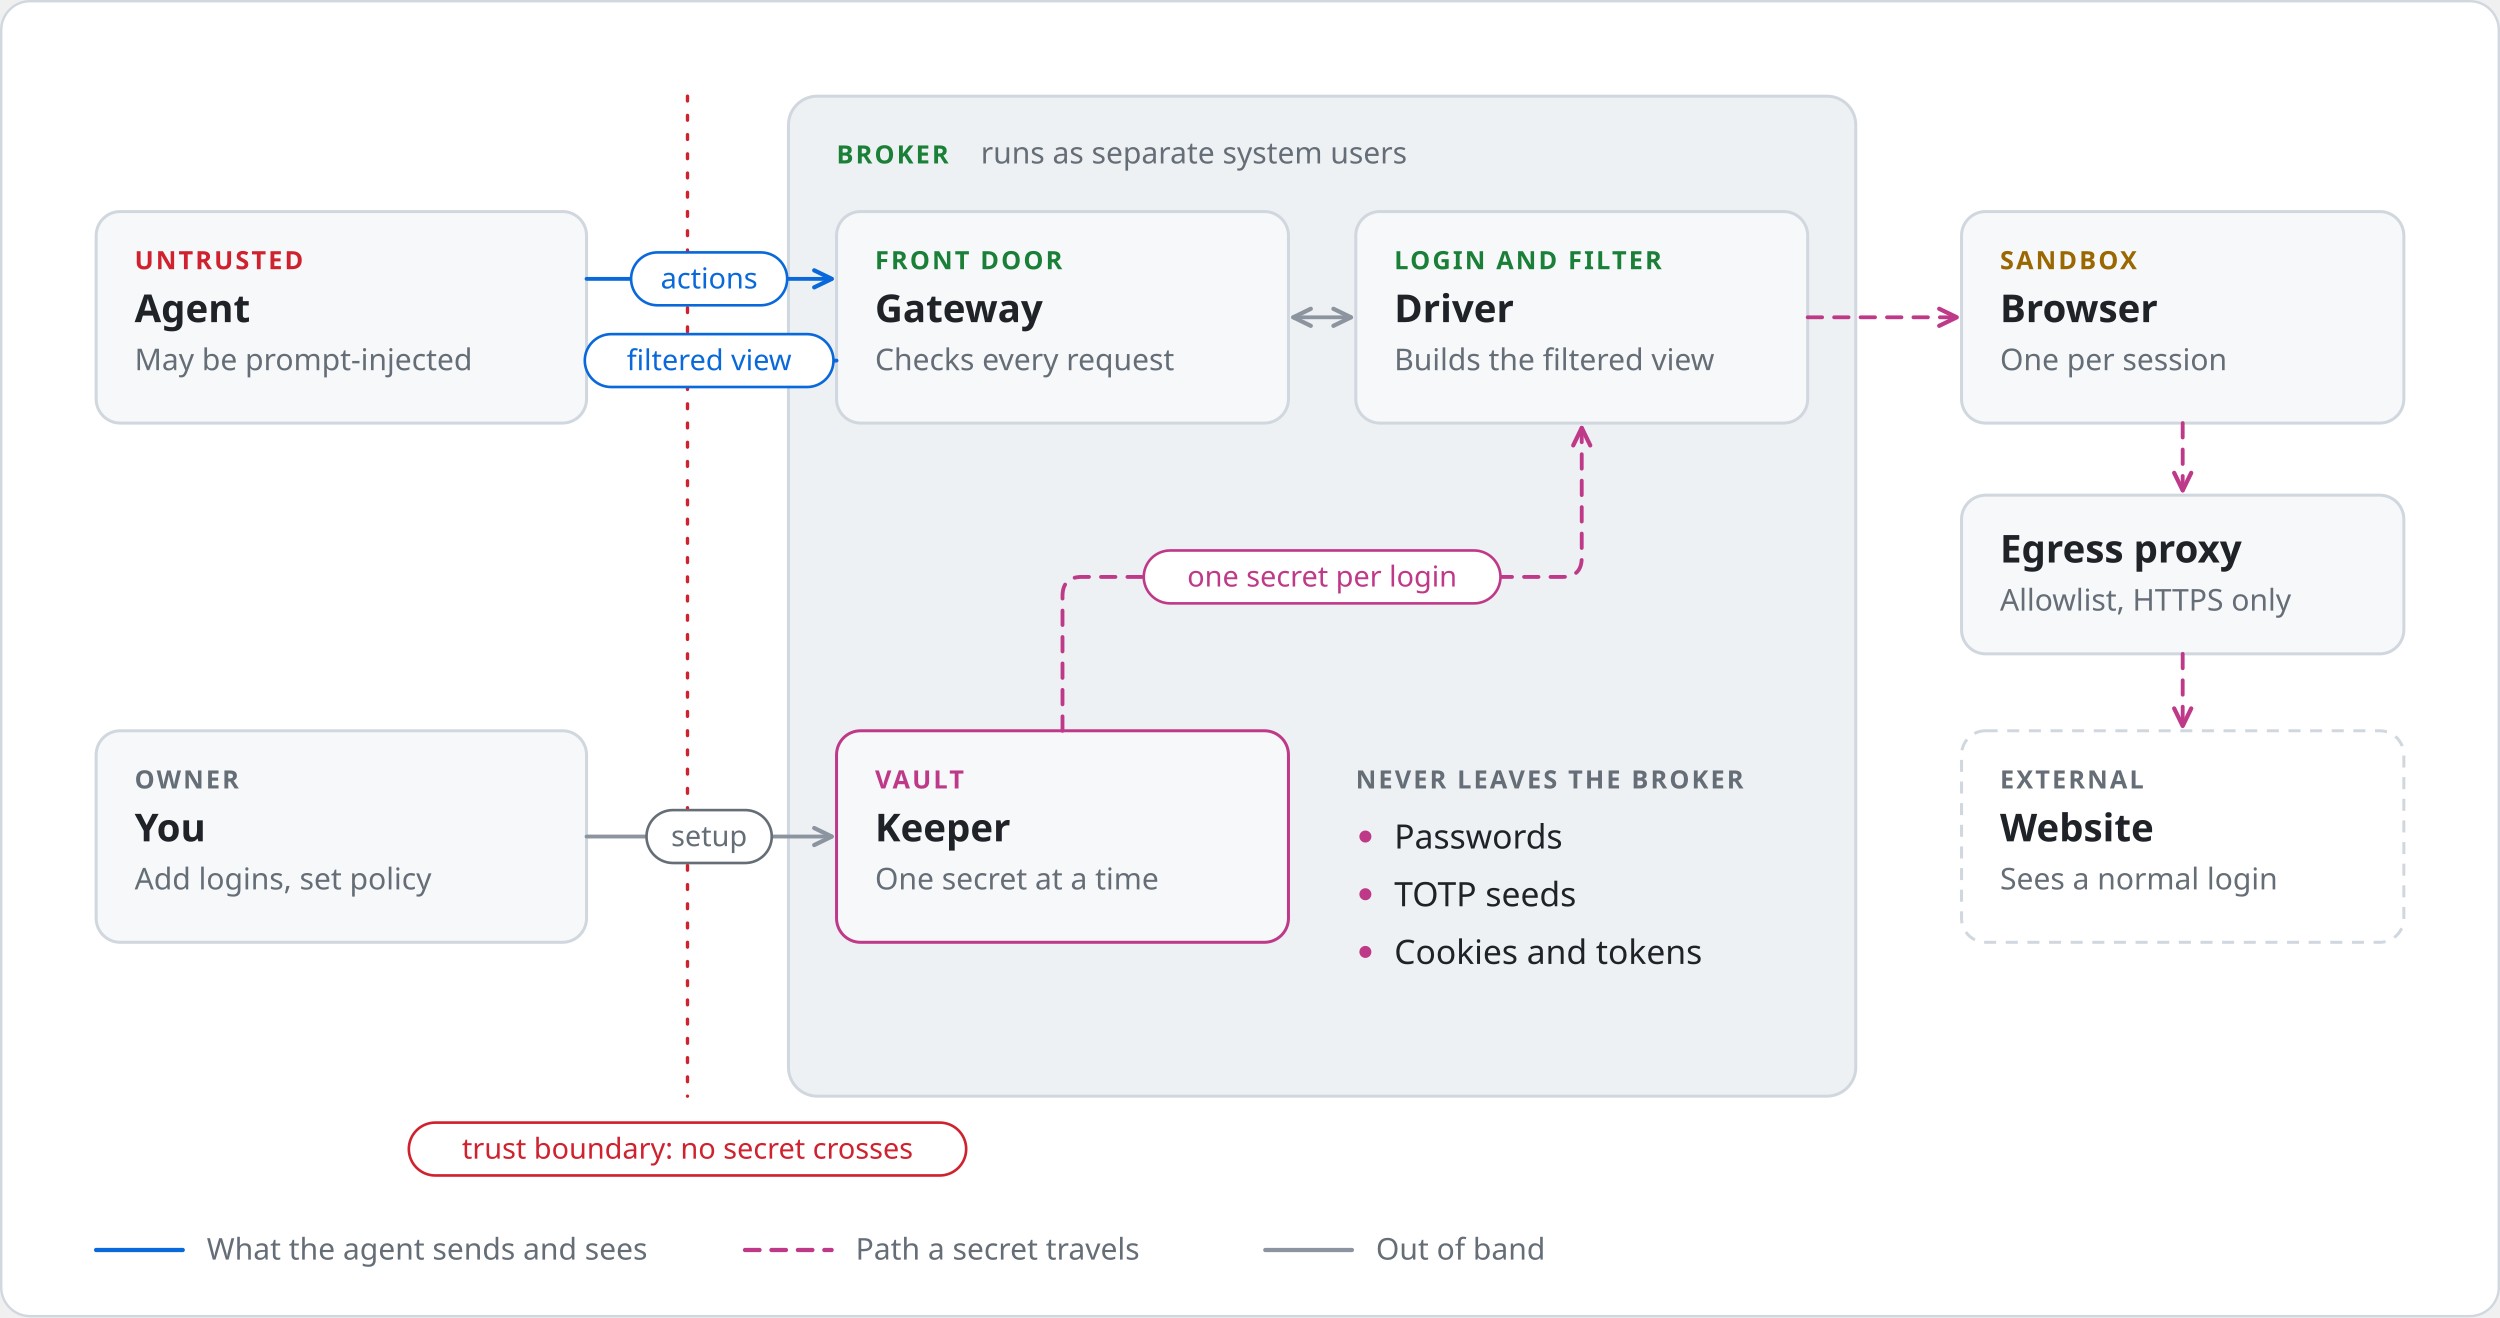
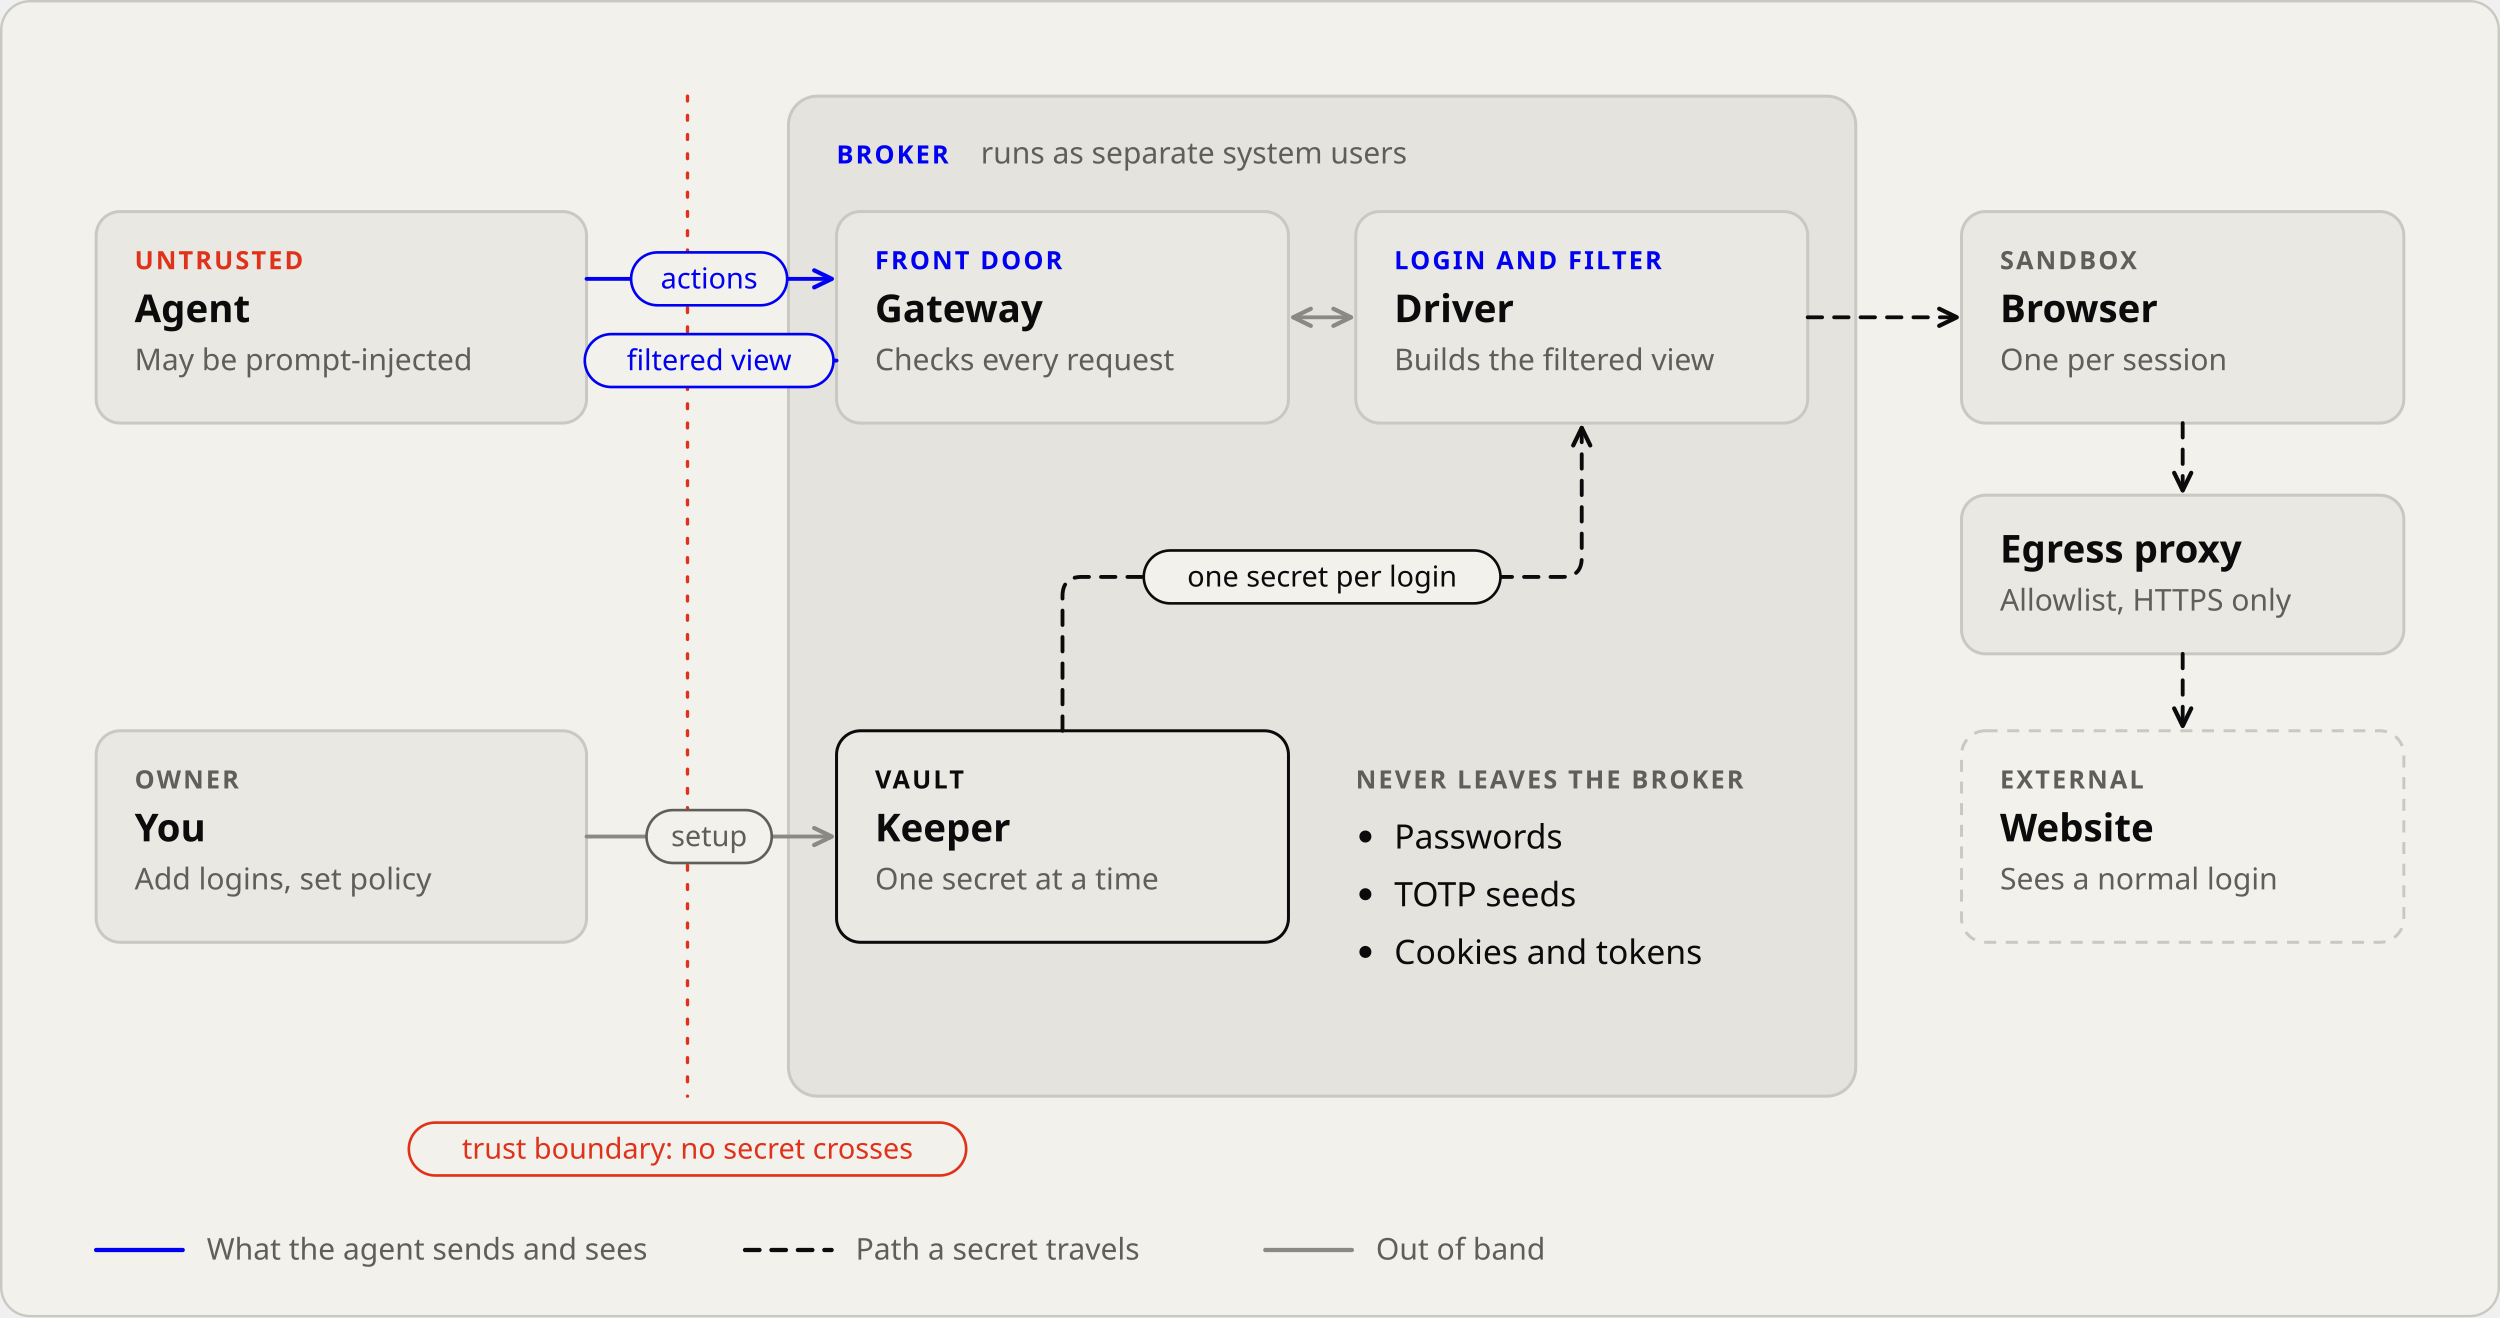
<svg xmlns="http://www.w3.org/2000/svg" viewBox="0 0 1040 548" width="1040" role="img" aria-label="Architecture: the agent talks only to the gateway. Secrets travel from keeper to driver to browser to website and never cross the trust boundary.">
  <defs>
    <marker id="abf3989" viewBox="0 0 10 10" refX="8.6" refY="5" markerWidth="6.5" markerHeight="6.5" orient="auto-start-reverse">
-       <path d="M1.6 1.6L8.6 5L1.6 8.4" fill="none" stroke="#bf3989" stroke-width="1.7" stroke-linecap="round" stroke-linejoin="round" />
+       <path d="M1.6 1.6L8.6 5L1.6 8.4" fill="none" stroke="#0b0b0c" stroke-width="1.7" stroke-linecap="round" stroke-linejoin="round" />
    </marker>
    <marker id="a0969da" viewBox="0 0 10 10" refX="8.6" refY="5" markerWidth="6.5" markerHeight="6.5" orient="auto-start-reverse">
-       <path d="M1.6 1.6L8.6 5L1.6 8.4" fill="none" stroke="#0969da" stroke-width="1.7" stroke-linecap="round" stroke-linejoin="round" />
+       <path d="M1.6 1.6L8.6 5L1.6 8.4" fill="none" stroke="#0000f2" stroke-width="1.7" stroke-linecap="round" stroke-linejoin="round" />
    </marker>
    <marker id="a1a7f37" viewBox="0 0 10 10" refX="8.6" refY="5" markerWidth="6.5" markerHeight="6.5" orient="auto-start-reverse">
-       <path d="M1.6 1.6L8.6 5L1.6 8.4" fill="none" stroke="#1a7f37" stroke-width="1.7" stroke-linecap="round" stroke-linejoin="round" />
+       <path d="M1.6 1.6L8.6 5L1.6 8.4" fill="none" stroke="#0000f2" stroke-width="1.7" stroke-linecap="round" stroke-linejoin="round" />
    </marker>
    <marker id="a9a6700" viewBox="0 0 10 10" refX="8.6" refY="5" markerWidth="6.5" markerHeight="6.5" orient="auto-start-reverse">
-       <path d="M1.6 1.6L8.6 5L1.6 8.4" fill="none" stroke="#9a6700" stroke-width="1.7" stroke-linecap="round" stroke-linejoin="round" />
+       <path d="M1.6 1.6L8.6 5L1.6 8.4" fill="none" stroke="#5f5e59" stroke-width="1.7" stroke-linecap="round" stroke-linejoin="round" />
    </marker>
    <marker id="acf222e" viewBox="0 0 10 10" refX="8.6" refY="5" markerWidth="6.5" markerHeight="6.5" orient="auto-start-reverse">
-       <path d="M1.6 1.6L8.6 5L1.6 8.4" fill="none" stroke="#cf222e" stroke-width="1.7" stroke-linecap="round" stroke-linejoin="round" />
+       <path d="M1.6 1.6L8.6 5L1.6 8.4" fill="none" stroke="#e0321a" stroke-width="1.7" stroke-linecap="round" stroke-linejoin="round" />
    </marker>
    <marker id="a8c959f" viewBox="0 0 10 10" refX="8.6" refY="5" markerWidth="6.5" markerHeight="6.5" orient="auto-start-reverse">
-       <path d="M1.6 1.6L8.6 5L1.6 8.4" fill="none" stroke="#8c959f" stroke-width="1.7" stroke-linecap="round" stroke-linejoin="round" />
+       <path d="M1.6 1.6L8.6 5L1.6 8.4" fill="none" stroke="#8a8983" stroke-width="1.7" stroke-linecap="round" stroke-linejoin="round" />
    </marker>
    <marker id="a656d76" viewBox="0 0 10 10" refX="8.6" refY="5" markerWidth="6.5" markerHeight="6.5" orient="auto-start-reverse">
-       <path d="M1.6 1.6L8.6 5L1.6 8.4" fill="none" stroke="#656d76" stroke-width="1.7" stroke-linecap="round" stroke-linejoin="round" />
+       <path d="M1.6 1.6L8.6 5L1.6 8.4" fill="none" stroke="#5f5e59" stroke-width="1.7" stroke-linecap="round" stroke-linejoin="round" />
    </marker>
  </defs>
-   <rect x="0.5" y="0.5" width="1039" height="547" rx="12" fill="#ffffff" stroke="#d0d7de" />
-   <rect x="328" y="40" width="444" height="416" rx="12" fill="#eef1f4" stroke="#d0d7de" stroke-width="1.25" />
-   <text x="348" y="68" font-family="-apple-system, BlinkMacSystemFont, 'Segoe UI', 'Noto Sans', Helvetica, Arial, sans-serif" font-size="10.5" fill="#1a7f37" text-anchor="start" font-weight="600" letter-spacing="0.9">BROKER</text>
-   <text x="408" y="68" font-family="-apple-system, BlinkMacSystemFont, 'Segoe UI', 'Noto Sans', Helvetica, Arial, sans-serif" font-size="12.5" fill="#656d76" text-anchor="start" font-weight="400">runs as separate system users</text>
-   <rect x="40" y="88" width="204" height="88" rx="10" fill="#f6f8fa" stroke="#d0d7de" stroke-width="1.25" />
-   <text x="56" y="112" font-family="-apple-system, BlinkMacSystemFont, 'Segoe UI', 'Noto Sans', Helvetica, Arial, sans-serif" font-size="10.5" fill="#cf222e" text-anchor="start" font-weight="600" letter-spacing="0.9">UNTRUSTED</text>
-   <text x="56" y="134" font-family="-apple-system, BlinkMacSystemFont, 'Segoe UI', 'Noto Sans', Helvetica, Arial, sans-serif" font-size="16" fill="#1f2328" text-anchor="start" font-weight="600">Agent</text>
-   <text x="56" y="154" font-family="-apple-system, BlinkMacSystemFont, 'Segoe UI', 'Noto Sans', Helvetica, Arial, sans-serif" font-size="12.5" fill="#656d76" text-anchor="start" font-weight="400">May be prompt-injected</text>
-   <rect x="40" y="304" width="204" height="88" rx="10" fill="#f6f8fa" stroke="#d0d7de" stroke-width="1.25" />
-   <text x="56" y="328" font-family="-apple-system, BlinkMacSystemFont, 'Segoe UI', 'Noto Sans', Helvetica, Arial, sans-serif" font-size="10.5" fill="#656d76" text-anchor="start" font-weight="600" letter-spacing="0.9">OWNER</text>
-   <text x="56" y="350" font-family="-apple-system, BlinkMacSystemFont, 'Segoe UI', 'Noto Sans', Helvetica, Arial, sans-serif" font-size="16" fill="#1f2328" text-anchor="start" font-weight="600">You</text>
-   <text x="56" y="370" font-family="-apple-system, BlinkMacSystemFont, 'Segoe UI', 'Noto Sans', Helvetica, Arial, sans-serif" font-size="12.5" fill="#656d76" text-anchor="start" font-weight="400">Add logins, set policy</text>
-   <rect x="348" y="88" width="188" height="88" rx="10" fill="#f6f8fa" stroke="#d0d7de" stroke-width="1.25" />
-   <text x="364" y="112" font-family="-apple-system, BlinkMacSystemFont, 'Segoe UI', 'Noto Sans', Helvetica, Arial, sans-serif" font-size="10.5" fill="#1a7f37" text-anchor="start" font-weight="600" letter-spacing="0.9">FRONT DOOR</text>
-   <text x="364" y="134" font-family="-apple-system, BlinkMacSystemFont, 'Segoe UI', 'Noto Sans', Helvetica, Arial, sans-serif" font-size="16" fill="#1f2328" text-anchor="start" font-weight="600">Gateway</text>
-   <text x="364" y="154" font-family="-apple-system, BlinkMacSystemFont, 'Segoe UI', 'Noto Sans', Helvetica, Arial, sans-serif" font-size="12.5" fill="#656d76" text-anchor="start" font-weight="400">Checks every request</text>
-   <rect x="564" y="88" width="188" height="88" rx="10" fill="#f6f8fa" stroke="#d0d7de" stroke-width="1.25" />
-   <text x="580" y="112" font-family="-apple-system, BlinkMacSystemFont, 'Segoe UI', 'Noto Sans', Helvetica, Arial, sans-serif" font-size="10.5" fill="#1a7f37" text-anchor="start" font-weight="600" letter-spacing="0.9">LOGIN AND FILTER</text>
-   <text x="580" y="134" font-family="-apple-system, BlinkMacSystemFont, 'Segoe UI', 'Noto Sans', Helvetica, Arial, sans-serif" font-size="16" fill="#1f2328" text-anchor="start" font-weight="600">Driver</text>
-   <text x="580" y="154" font-family="-apple-system, BlinkMacSystemFont, 'Segoe UI', 'Noto Sans', Helvetica, Arial, sans-serif" font-size="12.5" fill="#656d76" text-anchor="start" font-weight="400">Builds the filtered view</text>
-   <rect x="348" y="304" width="188" height="88" rx="10" fill="#f6f8fa" stroke="#bf3989" stroke-width="1.25" />
-   <text x="364" y="328" font-family="-apple-system, BlinkMacSystemFont, 'Segoe UI', 'Noto Sans', Helvetica, Arial, sans-serif" font-size="10.5" fill="#bf3989" text-anchor="start" font-weight="600" letter-spacing="0.9">VAULT</text>
-   <text x="364" y="350" font-family="-apple-system, BlinkMacSystemFont, 'Segoe UI', 'Noto Sans', Helvetica, Arial, sans-serif" font-size="16" fill="#1f2328" text-anchor="start" font-weight="600">Keeper</text>
-   <text x="364" y="370" font-family="-apple-system, BlinkMacSystemFont, 'Segoe UI', 'Noto Sans', Helvetica, Arial, sans-serif" font-size="12.5" fill="#656d76" text-anchor="start" font-weight="400">One secret at a time</text>
-   <text x="564" y="328" font-family="-apple-system, BlinkMacSystemFont, 'Segoe UI', 'Noto Sans', Helvetica, Arial, sans-serif" font-size="10.5" fill="#656d76" text-anchor="start" font-weight="600" letter-spacing="0.9">NEVER LEAVES THE BROKER</text>
-   <circle cx="568" cy="348" r="2.5" fill="#bf3989" />
-   <text x="580" y="353" font-family="-apple-system, BlinkMacSystemFont, 'Segoe UI', 'Noto Sans', Helvetica, Arial, sans-serif" font-size="14" fill="#1f2328" text-anchor="start" font-weight="400">Passwords</text>
-   <circle cx="568" cy="372" r="2.5" fill="#bf3989" />
-   <text x="580" y="377" font-family="-apple-system, BlinkMacSystemFont, 'Segoe UI', 'Noto Sans', Helvetica, Arial, sans-serif" font-size="14" fill="#1f2328" text-anchor="start" font-weight="400">TOTP seeds</text>
-   <circle cx="568" cy="396" r="2.5" fill="#bf3989" />
-   <text x="580" y="401" font-family="-apple-system, BlinkMacSystemFont, 'Segoe UI', 'Noto Sans', Helvetica, Arial, sans-serif" font-size="14" fill="#1f2328" text-anchor="start" font-weight="400">Cookies and tokens</text>
-   <rect x="816" y="88" width="184" height="88" rx="10" fill="#f6f8fa" stroke="#d0d7de" stroke-width="1.25" />
-   <text x="832" y="112" font-family="-apple-system, BlinkMacSystemFont, 'Segoe UI', 'Noto Sans', Helvetica, Arial, sans-serif" font-size="10.5" fill="#9a6700" text-anchor="start" font-weight="600" letter-spacing="0.9">SANDBOX</text>
-   <text x="832" y="134" font-family="-apple-system, BlinkMacSystemFont, 'Segoe UI', 'Noto Sans', Helvetica, Arial, sans-serif" font-size="16" fill="#1f2328" text-anchor="start" font-weight="600">Browser</text>
-   <text x="832" y="154" font-family="-apple-system, BlinkMacSystemFont, 'Segoe UI', 'Noto Sans', Helvetica, Arial, sans-serif" font-size="12.5" fill="#656d76" text-anchor="start" font-weight="400">One per session</text>
-   <rect x="816" y="206" width="184" height="66" rx="10" fill="#f6f8fa" stroke="#d0d7de" stroke-width="1.25" />
-   <text x="832" y="234" font-family="-apple-system, BlinkMacSystemFont, 'Segoe UI', 'Noto Sans', Helvetica, Arial, sans-serif" font-size="16" fill="#1f2328" text-anchor="start" font-weight="600">Egress proxy</text>
-   <text x="832" y="254" font-family="-apple-system, BlinkMacSystemFont, 'Segoe UI', 'Noto Sans', Helvetica, Arial, sans-serif" font-size="12.5" fill="#656d76" text-anchor="start" font-weight="400">Allowlist, HTTPS only</text>
-   <rect x="816" y="304" width="184" height="88" rx="10" fill="#ffffff" stroke="#d0d7de" stroke-width="1.25" stroke-dasharray="5 4" />
-   <text x="832" y="328" font-family="-apple-system, BlinkMacSystemFont, 'Segoe UI', 'Noto Sans', Helvetica, Arial, sans-serif" font-size="10.5" fill="#656d76" text-anchor="start" font-weight="600" letter-spacing="0.9">EXTERNAL</text>
-   <text x="832" y="350" font-family="-apple-system, BlinkMacSystemFont, 'Segoe UI', 'Noto Sans', Helvetica, Arial, sans-serif" font-size="16" fill="#1f2328" text-anchor="start" font-weight="600">Website</text>
-   <text x="832" y="370" font-family="-apple-system, BlinkMacSystemFont, 'Segoe UI', 'Noto Sans', Helvetica, Arial, sans-serif" font-size="12.5" fill="#656d76" text-anchor="start" font-weight="400">Sees a normal login</text>
-   <path d="M286 40V456" stroke="#cf222e" stroke-width="1.4" stroke-dasharray="2 6" stroke-linecap="round" />
-   <rect x="170.07" y="467" width="231.86" height="22" rx="11" fill="#ffffff" stroke="#cf222e" stroke-width="1.1" />
-   <text x="286" y="482" font-family="-apple-system, BlinkMacSystemFont, 'Segoe UI', 'Noto Sans', Helvetica, Arial, sans-serif" font-size="12" fill="#cf222e" text-anchor="middle" font-weight="500">trust boundary: no secret crosses</text>
-   <path d="M244 116 L346 116" fill="none" stroke="#0969da" stroke-width="1.6" stroke-linecap="round" marker-end="url(#a0969da)" />
-   <rect x="262.53" y="105" width="64.94" height="22" rx="11" fill="#ffffff" stroke="#0969da" stroke-width="1.1" />
-   <text x="295" y="120" font-family="-apple-system, BlinkMacSystemFont, 'Segoe UI', 'Noto Sans', Helvetica, Arial, sans-serif" font-size="12" fill="#0969da" text-anchor="middle" font-weight="500">actions</text>
-   <path d="M348 150 L246 150" fill="none" stroke="#0969da" stroke-width="1.6" stroke-linecap="round" marker-end="url(#a0969da)" />
-   <rect x="243.27" y="139" width="103.46" height="22" rx="11" fill="#ffffff" stroke="#0969da" stroke-width="1.1" />
-   <text x="295" y="154" font-family="-apple-system, BlinkMacSystemFont, 'Segoe UI', 'Noto Sans', Helvetica, Arial, sans-serif" font-size="12" fill="#0969da" text-anchor="middle" font-weight="500">filtered view</text>
-   <path d="M538 132 L562 132" fill="none" stroke="#8c959f" stroke-width="1.6" stroke-linecap="round" marker-end="url(#a8c959f)" marker-start="url(#a8c959f)" />
-   <path d="M244 348 L346 348" fill="none" stroke="#8c959f" stroke-width="1.6" stroke-linecap="round" marker-end="url(#a8c959f)" />
-   <rect x="268.95" y="337" width="52.1" height="22" rx="11" fill="#ffffff" stroke="#656d76" stroke-width="1.1" />
-   <text x="295" y="352" font-family="-apple-system, BlinkMacSystemFont, 'Segoe UI', 'Noto Sans', Helvetica, Arial, sans-serif" font-size="12" fill="#656d76" text-anchor="middle" font-weight="500">setup</text>
-   <path d="M442 304 L442 248 Q442 240 450 240 L650 240 Q658 240 658 232 L658 178" fill="none" stroke="#bf3989" stroke-width="1.6" stroke-linecap="round" stroke-dasharray="6 5" marker-end="url(#abf3989)" />
-   <rect x="475.8" y="229" width="148.4" height="22" rx="11" fill="#ffffff" stroke="#bf3989" stroke-width="1.1" />
-   <text x="550" y="244" font-family="-apple-system, BlinkMacSystemFont, 'Segoe UI', 'Noto Sans', Helvetica, Arial, sans-serif" font-size="12" fill="#bf3989" text-anchor="middle" font-weight="500">one secret per login</text>
-   <path d="M752 132 L814 132" fill="none" stroke="#bf3989" stroke-width="1.6" stroke-linecap="round" stroke-dasharray="6 5" marker-end="url(#abf3989)" />
-   <path d="M908 176 L908 204" fill="none" stroke="#bf3989" stroke-width="1.6" stroke-linecap="round" stroke-dasharray="6 5" marker-end="url(#abf3989)" />
-   <path d="M908 272 L908 302" fill="none" stroke="#bf3989" stroke-width="1.6" stroke-linecap="round" stroke-dasharray="6 5" marker-end="url(#abf3989)" />
-   <path d="M40 520H76" stroke="#0969da" stroke-width="1.8" stroke-linecap="round" />
-   <text x="86" y="524" font-family="-apple-system, BlinkMacSystemFont, 'Segoe UI', 'Noto Sans', Helvetica, Arial, sans-serif" font-size="12.5" fill="#656d76" text-anchor="start" font-weight="400">What the agent sends and sees</text>
-   <path d="M309.938 520H345.938" stroke="#bf3989" stroke-width="1.8" stroke-linecap="round" stroke-dasharray="6 5" />
-   <text x="355.938" y="524" font-family="-apple-system, BlinkMacSystemFont, 'Segoe UI', 'Noto Sans', Helvetica, Arial, sans-serif" font-size="12.5" fill="#656d76" text-anchor="start" font-weight="400">Path a secret travels</text>
-   <path d="M526.375 520H562.375" stroke="#8c959f" stroke-width="1.8" stroke-linecap="round" />
-   <text x="572.375" y="524" font-family="-apple-system, BlinkMacSystemFont, 'Segoe UI', 'Noto Sans', Helvetica, Arial, sans-serif" font-size="12.5" fill="#656d76" text-anchor="start" font-weight="400">Out of band</text>
+   <rect x="0.5" y="0.5" width="1039" height="547" rx="12" fill="#f2f1ec" stroke="#c9c8c1" />
+   <rect x="328" y="40" width="444" height="416" rx="12" fill="#e4e3dd" stroke="#c9c8c1" stroke-width="1.25" />
+   <text x="348" y="68" font-family="'IBM Plex Sans', -apple-system, BlinkMacSystemFont, 'Segoe UI', 'Noto Sans', Helvetica, Arial, sans-serif" font-size="10.5" fill="#0000f2" text-anchor="start" font-weight="600" letter-spacing="0.9">BROKER</text>
+   <text x="408" y="68" font-family="'IBM Plex Sans', -apple-system, BlinkMacSystemFont, 'Segoe UI', 'Noto Sans', Helvetica, Arial, sans-serif" font-size="12.5" fill="#5f5e59" text-anchor="start" font-weight="400">runs as separate system users</text>
+   <rect x="40" y="88" width="204" height="88" rx="10" fill="#e9e8e2" stroke="#c9c8c1" stroke-width="1.25" />
+   <text x="56" y="112" font-family="'IBM Plex Sans', -apple-system, BlinkMacSystemFont, 'Segoe UI', 'Noto Sans', Helvetica, Arial, sans-serif" font-size="10.5" fill="#e0321a" text-anchor="start" font-weight="600" letter-spacing="0.9">UNTRUSTED</text>
+   <text x="56" y="134" font-family="'IBM Plex Sans', -apple-system, BlinkMacSystemFont, 'Segoe UI', 'Noto Sans', Helvetica, Arial, sans-serif" font-size="16" fill="#0b0b0c" text-anchor="start" font-weight="600">Agent</text>
+   <text x="56" y="154" font-family="'IBM Plex Sans', -apple-system, BlinkMacSystemFont, 'Segoe UI', 'Noto Sans', Helvetica, Arial, sans-serif" font-size="12.5" fill="#5f5e59" text-anchor="start" font-weight="400">May be prompt-injected</text>
+   <rect x="40" y="304" width="204" height="88" rx="10" fill="#e9e8e2" stroke="#c9c8c1" stroke-width="1.25" />
+   <text x="56" y="328" font-family="'IBM Plex Sans', -apple-system, BlinkMacSystemFont, 'Segoe UI', 'Noto Sans', Helvetica, Arial, sans-serif" font-size="10.5" fill="#5f5e59" text-anchor="start" font-weight="600" letter-spacing="0.9">OWNER</text>
+   <text x="56" y="350" font-family="'IBM Plex Sans', -apple-system, BlinkMacSystemFont, 'Segoe UI', 'Noto Sans', Helvetica, Arial, sans-serif" font-size="16" fill="#0b0b0c" text-anchor="start" font-weight="600">You</text>
+   <text x="56" y="370" font-family="'IBM Plex Sans', -apple-system, BlinkMacSystemFont, 'Segoe UI', 'Noto Sans', Helvetica, Arial, sans-serif" font-size="12.5" fill="#5f5e59" text-anchor="start" font-weight="400">Add logins, set policy</text>
+   <rect x="348" y="88" width="188" height="88" rx="10" fill="#e9e8e2" stroke="#c9c8c1" stroke-width="1.25" />
+   <text x="364" y="112" font-family="'IBM Plex Sans', -apple-system, BlinkMacSystemFont, 'Segoe UI', 'Noto Sans', Helvetica, Arial, sans-serif" font-size="10.5" fill="#0000f2" text-anchor="start" font-weight="600" letter-spacing="0.9">FRONT DOOR</text>
+   <text x="364" y="134" font-family="'IBM Plex Sans', -apple-system, BlinkMacSystemFont, 'Segoe UI', 'Noto Sans', Helvetica, Arial, sans-serif" font-size="16" fill="#0b0b0c" text-anchor="start" font-weight="600">Gateway</text>
+   <text x="364" y="154" font-family="'IBM Plex Sans', -apple-system, BlinkMacSystemFont, 'Segoe UI', 'Noto Sans', Helvetica, Arial, sans-serif" font-size="12.5" fill="#5f5e59" text-anchor="start" font-weight="400">Checks every request</text>
+   <rect x="564" y="88" width="188" height="88" rx="10" fill="#e9e8e2" stroke="#c9c8c1" stroke-width="1.25" />
+   <text x="580" y="112" font-family="'IBM Plex Sans', -apple-system, BlinkMacSystemFont, 'Segoe UI', 'Noto Sans', Helvetica, Arial, sans-serif" font-size="10.5" fill="#0000f2" text-anchor="start" font-weight="600" letter-spacing="0.9">LOGIN AND FILTER</text>
+   <text x="580" y="134" font-family="'IBM Plex Sans', -apple-system, BlinkMacSystemFont, 'Segoe UI', 'Noto Sans', Helvetica, Arial, sans-serif" font-size="16" fill="#0b0b0c" text-anchor="start" font-weight="600">Driver</text>
+   <text x="580" y="154" font-family="'IBM Plex Sans', -apple-system, BlinkMacSystemFont, 'Segoe UI', 'Noto Sans', Helvetica, Arial, sans-serif" font-size="12.5" fill="#5f5e59" text-anchor="start" font-weight="400">Builds the filtered view</text>
+   <rect x="348" y="304" width="188" height="88" rx="10" fill="#e9e8e2" stroke="#0b0b0c" stroke-width="1.25" />
+   <text x="364" y="328" font-family="'IBM Plex Sans', -apple-system, BlinkMacSystemFont, 'Segoe UI', 'Noto Sans', Helvetica, Arial, sans-serif" font-size="10.5" fill="#0b0b0c" text-anchor="start" font-weight="600" letter-spacing="0.9">VAULT</text>
+   <text x="364" y="350" font-family="'IBM Plex Sans', -apple-system, BlinkMacSystemFont, 'Segoe UI', 'Noto Sans', Helvetica, Arial, sans-serif" font-size="16" fill="#0b0b0c" text-anchor="start" font-weight="600">Keeper</text>
+   <text x="364" y="370" font-family="'IBM Plex Sans', -apple-system, BlinkMacSystemFont, 'Segoe UI', 'Noto Sans', Helvetica, Arial, sans-serif" font-size="12.5" fill="#5f5e59" text-anchor="start" font-weight="400">One secret at a time</text>
+   <text x="564" y="328" font-family="'IBM Plex Sans', -apple-system, BlinkMacSystemFont, 'Segoe UI', 'Noto Sans', Helvetica, Arial, sans-serif" font-size="10.5" fill="#5f5e59" text-anchor="start" font-weight="600" letter-spacing="0.9">NEVER LEAVES THE BROKER</text>
+   <circle cx="568" cy="348" r="2.5" fill="#0b0b0c" />
+   <text x="580" y="353" font-family="'IBM Plex Sans', -apple-system, BlinkMacSystemFont, 'Segoe UI', 'Noto Sans', Helvetica, Arial, sans-serif" font-size="14" fill="#0b0b0c" text-anchor="start" font-weight="400">Passwords</text>
+   <circle cx="568" cy="372" r="2.5" fill="#0b0b0c" />
+   <text x="580" y="377" font-family="'IBM Plex Sans', -apple-system, BlinkMacSystemFont, 'Segoe UI', 'Noto Sans', Helvetica, Arial, sans-serif" font-size="14" fill="#0b0b0c" text-anchor="start" font-weight="400">TOTP seeds</text>
+   <circle cx="568" cy="396" r="2.5" fill="#0b0b0c" />
+   <text x="580" y="401" font-family="'IBM Plex Sans', -apple-system, BlinkMacSystemFont, 'Segoe UI', 'Noto Sans', Helvetica, Arial, sans-serif" font-size="14" fill="#0b0b0c" text-anchor="start" font-weight="400">Cookies and tokens</text>
+   <rect x="816" y="88" width="184" height="88" rx="10" fill="#e9e8e2" stroke="#c9c8c1" stroke-width="1.25" />
+   <text x="832" y="112" font-family="'IBM Plex Sans', -apple-system, BlinkMacSystemFont, 'Segoe UI', 'Noto Sans', Helvetica, Arial, sans-serif" font-size="10.5" fill="#5f5e59" text-anchor="start" font-weight="600" letter-spacing="0.9">SANDBOX</text>
+   <text x="832" y="134" font-family="'IBM Plex Sans', -apple-system, BlinkMacSystemFont, 'Segoe UI', 'Noto Sans', Helvetica, Arial, sans-serif" font-size="16" fill="#0b0b0c" text-anchor="start" font-weight="600">Browser</text>
+   <text x="832" y="154" font-family="'IBM Plex Sans', -apple-system, BlinkMacSystemFont, 'Segoe UI', 'Noto Sans', Helvetica, Arial, sans-serif" font-size="12.5" fill="#5f5e59" text-anchor="start" font-weight="400">One per session</text>
+   <rect x="816" y="206" width="184" height="66" rx="10" fill="#e9e8e2" stroke="#c9c8c1" stroke-width="1.25" />
+   <text x="832" y="234" font-family="'IBM Plex Sans', -apple-system, BlinkMacSystemFont, 'Segoe UI', 'Noto Sans', Helvetica, Arial, sans-serif" font-size="16" fill="#0b0b0c" text-anchor="start" font-weight="600">Egress proxy</text>
+   <text x="832" y="254" font-family="'IBM Plex Sans', -apple-system, BlinkMacSystemFont, 'Segoe UI', 'Noto Sans', Helvetica, Arial, sans-serif" font-size="12.5" fill="#5f5e59" text-anchor="start" font-weight="400">Allowlist, HTTPS only</text>
+   <rect x="816" y="304" width="184" height="88" rx="10" fill="#f2f1ec" stroke="#c9c8c1" stroke-width="1.25" stroke-dasharray="5 4" />
+   <text x="832" y="328" font-family="'IBM Plex Sans', -apple-system, BlinkMacSystemFont, 'Segoe UI', 'Noto Sans', Helvetica, Arial, sans-serif" font-size="10.5" fill="#5f5e59" text-anchor="start" font-weight="600" letter-spacing="0.9">EXTERNAL</text>
+   <text x="832" y="350" font-family="'IBM Plex Sans', -apple-system, BlinkMacSystemFont, 'Segoe UI', 'Noto Sans', Helvetica, Arial, sans-serif" font-size="16" fill="#0b0b0c" text-anchor="start" font-weight="600">Website</text>
+   <text x="832" y="370" font-family="'IBM Plex Sans', -apple-system, BlinkMacSystemFont, 'Segoe UI', 'Noto Sans', Helvetica, Arial, sans-serif" font-size="12.5" fill="#5f5e59" text-anchor="start" font-weight="400">Sees a normal login</text>
+   <path d="M286 40V456" stroke="#e0321a" stroke-width="1.4" stroke-dasharray="2 6" stroke-linecap="round" />
+   <rect x="170.07" y="467" width="231.86" height="22" rx="11" fill="#f2f1ec" stroke="#e0321a" stroke-width="1.1" />
+   <text x="286" y="482" font-family="'IBM Plex Sans', -apple-system, BlinkMacSystemFont, 'Segoe UI', 'Noto Sans', Helvetica, Arial, sans-serif" font-size="12" fill="#e0321a" text-anchor="middle" font-weight="500">trust boundary: no secret crosses</text>
+   <path d="M244 116 L346 116" fill="none" stroke="#0000f2" stroke-width="1.6" stroke-linecap="round" marker-end="url(#a0969da)" />
+   <rect x="262.53" y="105" width="64.94" height="22" rx="11" fill="#f2f1ec" stroke="#0000f2" stroke-width="1.1" />
+   <text x="295" y="120" font-family="'IBM Plex Sans', -apple-system, BlinkMacSystemFont, 'Segoe UI', 'Noto Sans', Helvetica, Arial, sans-serif" font-size="12" fill="#0000f2" text-anchor="middle" font-weight="500">actions</text>
+   <path d="M348 150 L246 150" fill="none" stroke="#0000f2" stroke-width="1.6" stroke-linecap="round" marker-end="url(#a0969da)" />
+   <rect x="243.27" y="139" width="103.46" height="22" rx="11" fill="#f2f1ec" stroke="#0000f2" stroke-width="1.1" />
+   <text x="295" y="154" font-family="'IBM Plex Sans', -apple-system, BlinkMacSystemFont, 'Segoe UI', 'Noto Sans', Helvetica, Arial, sans-serif" font-size="12" fill="#0000f2" text-anchor="middle" font-weight="500">filtered view</text>
+   <path d="M538 132 L562 132" fill="none" stroke="#8a8983" stroke-width="1.6" stroke-linecap="round" marker-end="url(#a8c959f)" marker-start="url(#a8c959f)" />
+   <path d="M244 348 L346 348" fill="none" stroke="#8a8983" stroke-width="1.6" stroke-linecap="round" marker-end="url(#a8c959f)" />
+   <rect x="268.95" y="337" width="52.1" height="22" rx="11" fill="#f2f1ec" stroke="#5f5e59" stroke-width="1.1" />
+   <text x="295" y="352" font-family="'IBM Plex Sans', -apple-system, BlinkMacSystemFont, 'Segoe UI', 'Noto Sans', Helvetica, Arial, sans-serif" font-size="12" fill="#5f5e59" text-anchor="middle" font-weight="500">setup</text>
+   <path d="M442 304 L442 248 Q442 240 450 240 L650 240 Q658 240 658 232 L658 178" fill="none" stroke="#0b0b0c" stroke-width="1.6" stroke-linecap="round" stroke-dasharray="6 5" marker-end="url(#abf3989)" />
+   <rect x="475.8" y="229" width="148.4" height="22" rx="11" fill="#f2f1ec" stroke="#0b0b0c" stroke-width="1.1" />
+   <text x="550" y="244" font-family="'IBM Plex Sans', -apple-system, BlinkMacSystemFont, 'Segoe UI', 'Noto Sans', Helvetica, Arial, sans-serif" font-size="12" fill="#0b0b0c" text-anchor="middle" font-weight="500">one secret per login</text>
+   <path d="M752 132 L814 132" fill="none" stroke="#0b0b0c" stroke-width="1.6" stroke-linecap="round" stroke-dasharray="6 5" marker-end="url(#abf3989)" />
+   <path d="M908 176 L908 204" fill="none" stroke="#0b0b0c" stroke-width="1.6" stroke-linecap="round" stroke-dasharray="6 5" marker-end="url(#abf3989)" />
+   <path d="M908 272 L908 302" fill="none" stroke="#0b0b0c" stroke-width="1.6" stroke-linecap="round" stroke-dasharray="6 5" marker-end="url(#abf3989)" />
+   <path d="M40 520H76" stroke="#0000f2" stroke-width="1.8" stroke-linecap="round" />
+   <text x="86" y="524" font-family="'IBM Plex Sans', -apple-system, BlinkMacSystemFont, 'Segoe UI', 'Noto Sans', Helvetica, Arial, sans-serif" font-size="12.5" fill="#5f5e59" text-anchor="start" font-weight="400">What the agent sends and sees</text>
+   <path d="M309.938 520H345.938" stroke="#0b0b0c" stroke-width="1.8" stroke-linecap="round" stroke-dasharray="6 5" />
+   <text x="355.938" y="524" font-family="'IBM Plex Sans', -apple-system, BlinkMacSystemFont, 'Segoe UI', 'Noto Sans', Helvetica, Arial, sans-serif" font-size="12.5" fill="#5f5e59" text-anchor="start" font-weight="400">Path a secret travels</text>
+   <path d="M526.375 520H562.375" stroke="#8a8983" stroke-width="1.8" stroke-linecap="round" />
+   <text x="572.375" y="524" font-family="'IBM Plex Sans', -apple-system, BlinkMacSystemFont, 'Segoe UI', 'Noto Sans', Helvetica, Arial, sans-serif" font-size="12.5" fill="#5f5e59" text-anchor="start" font-weight="400">Out of band</text>
</svg>
